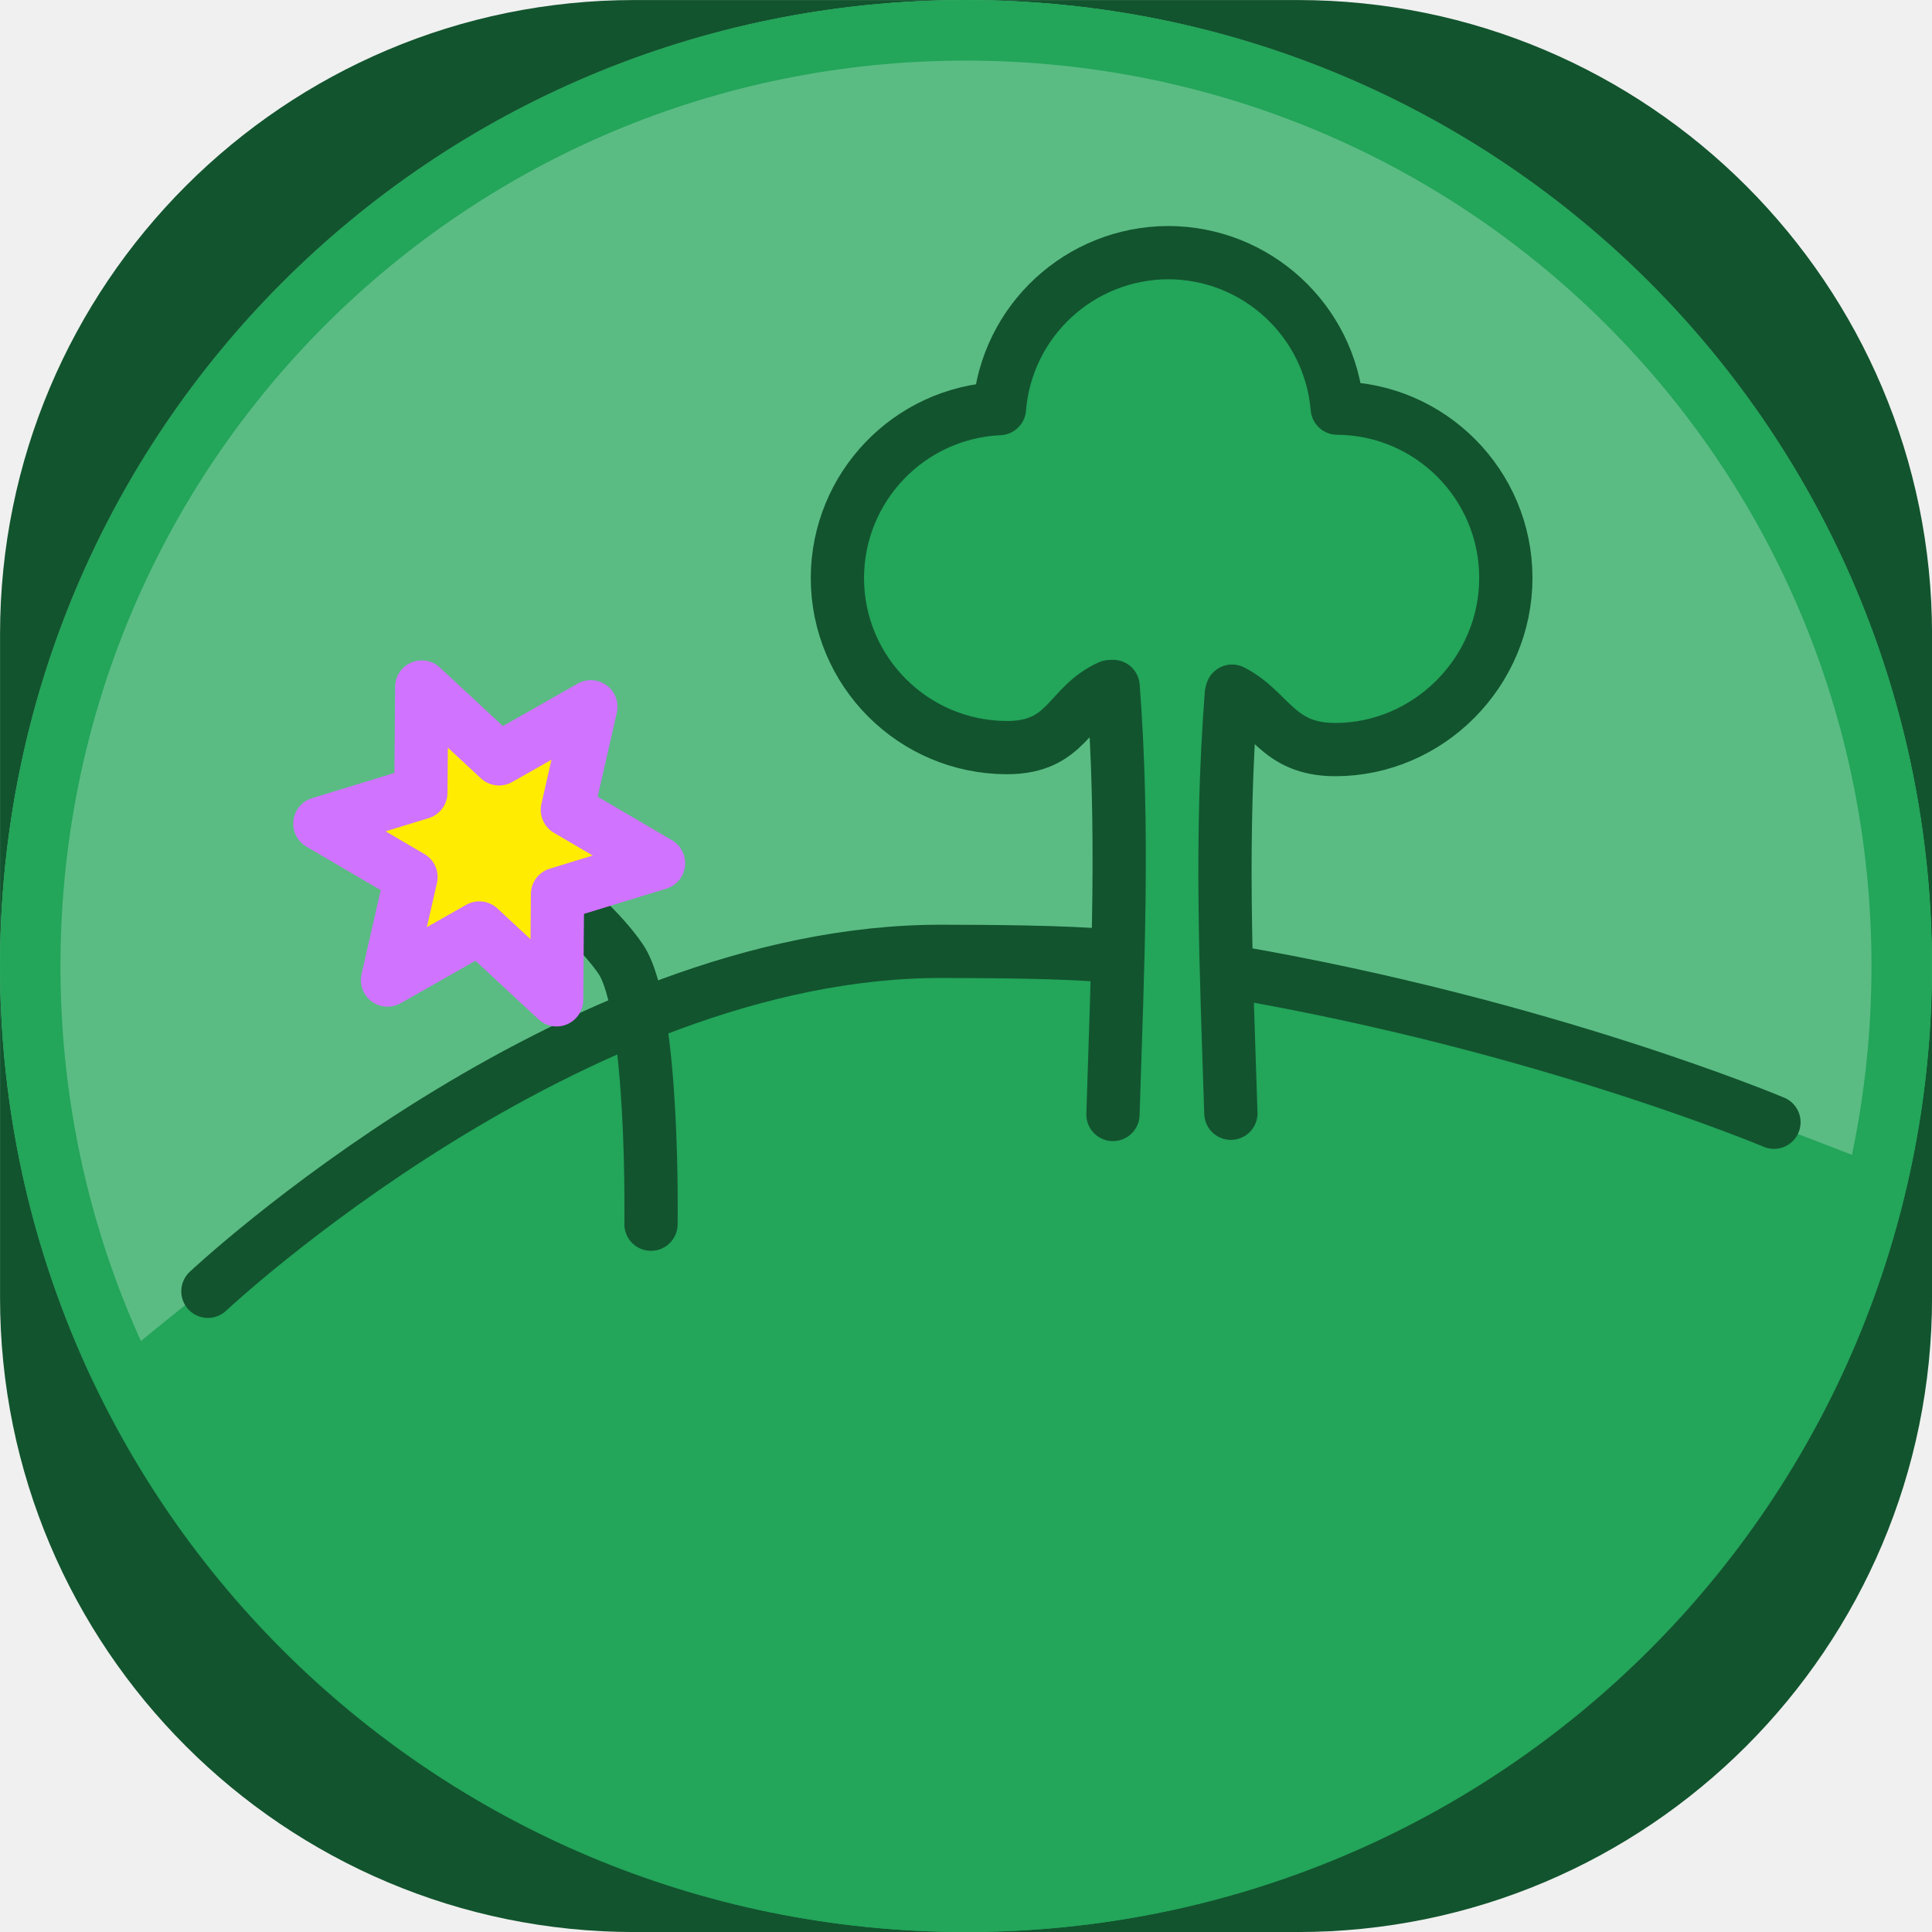
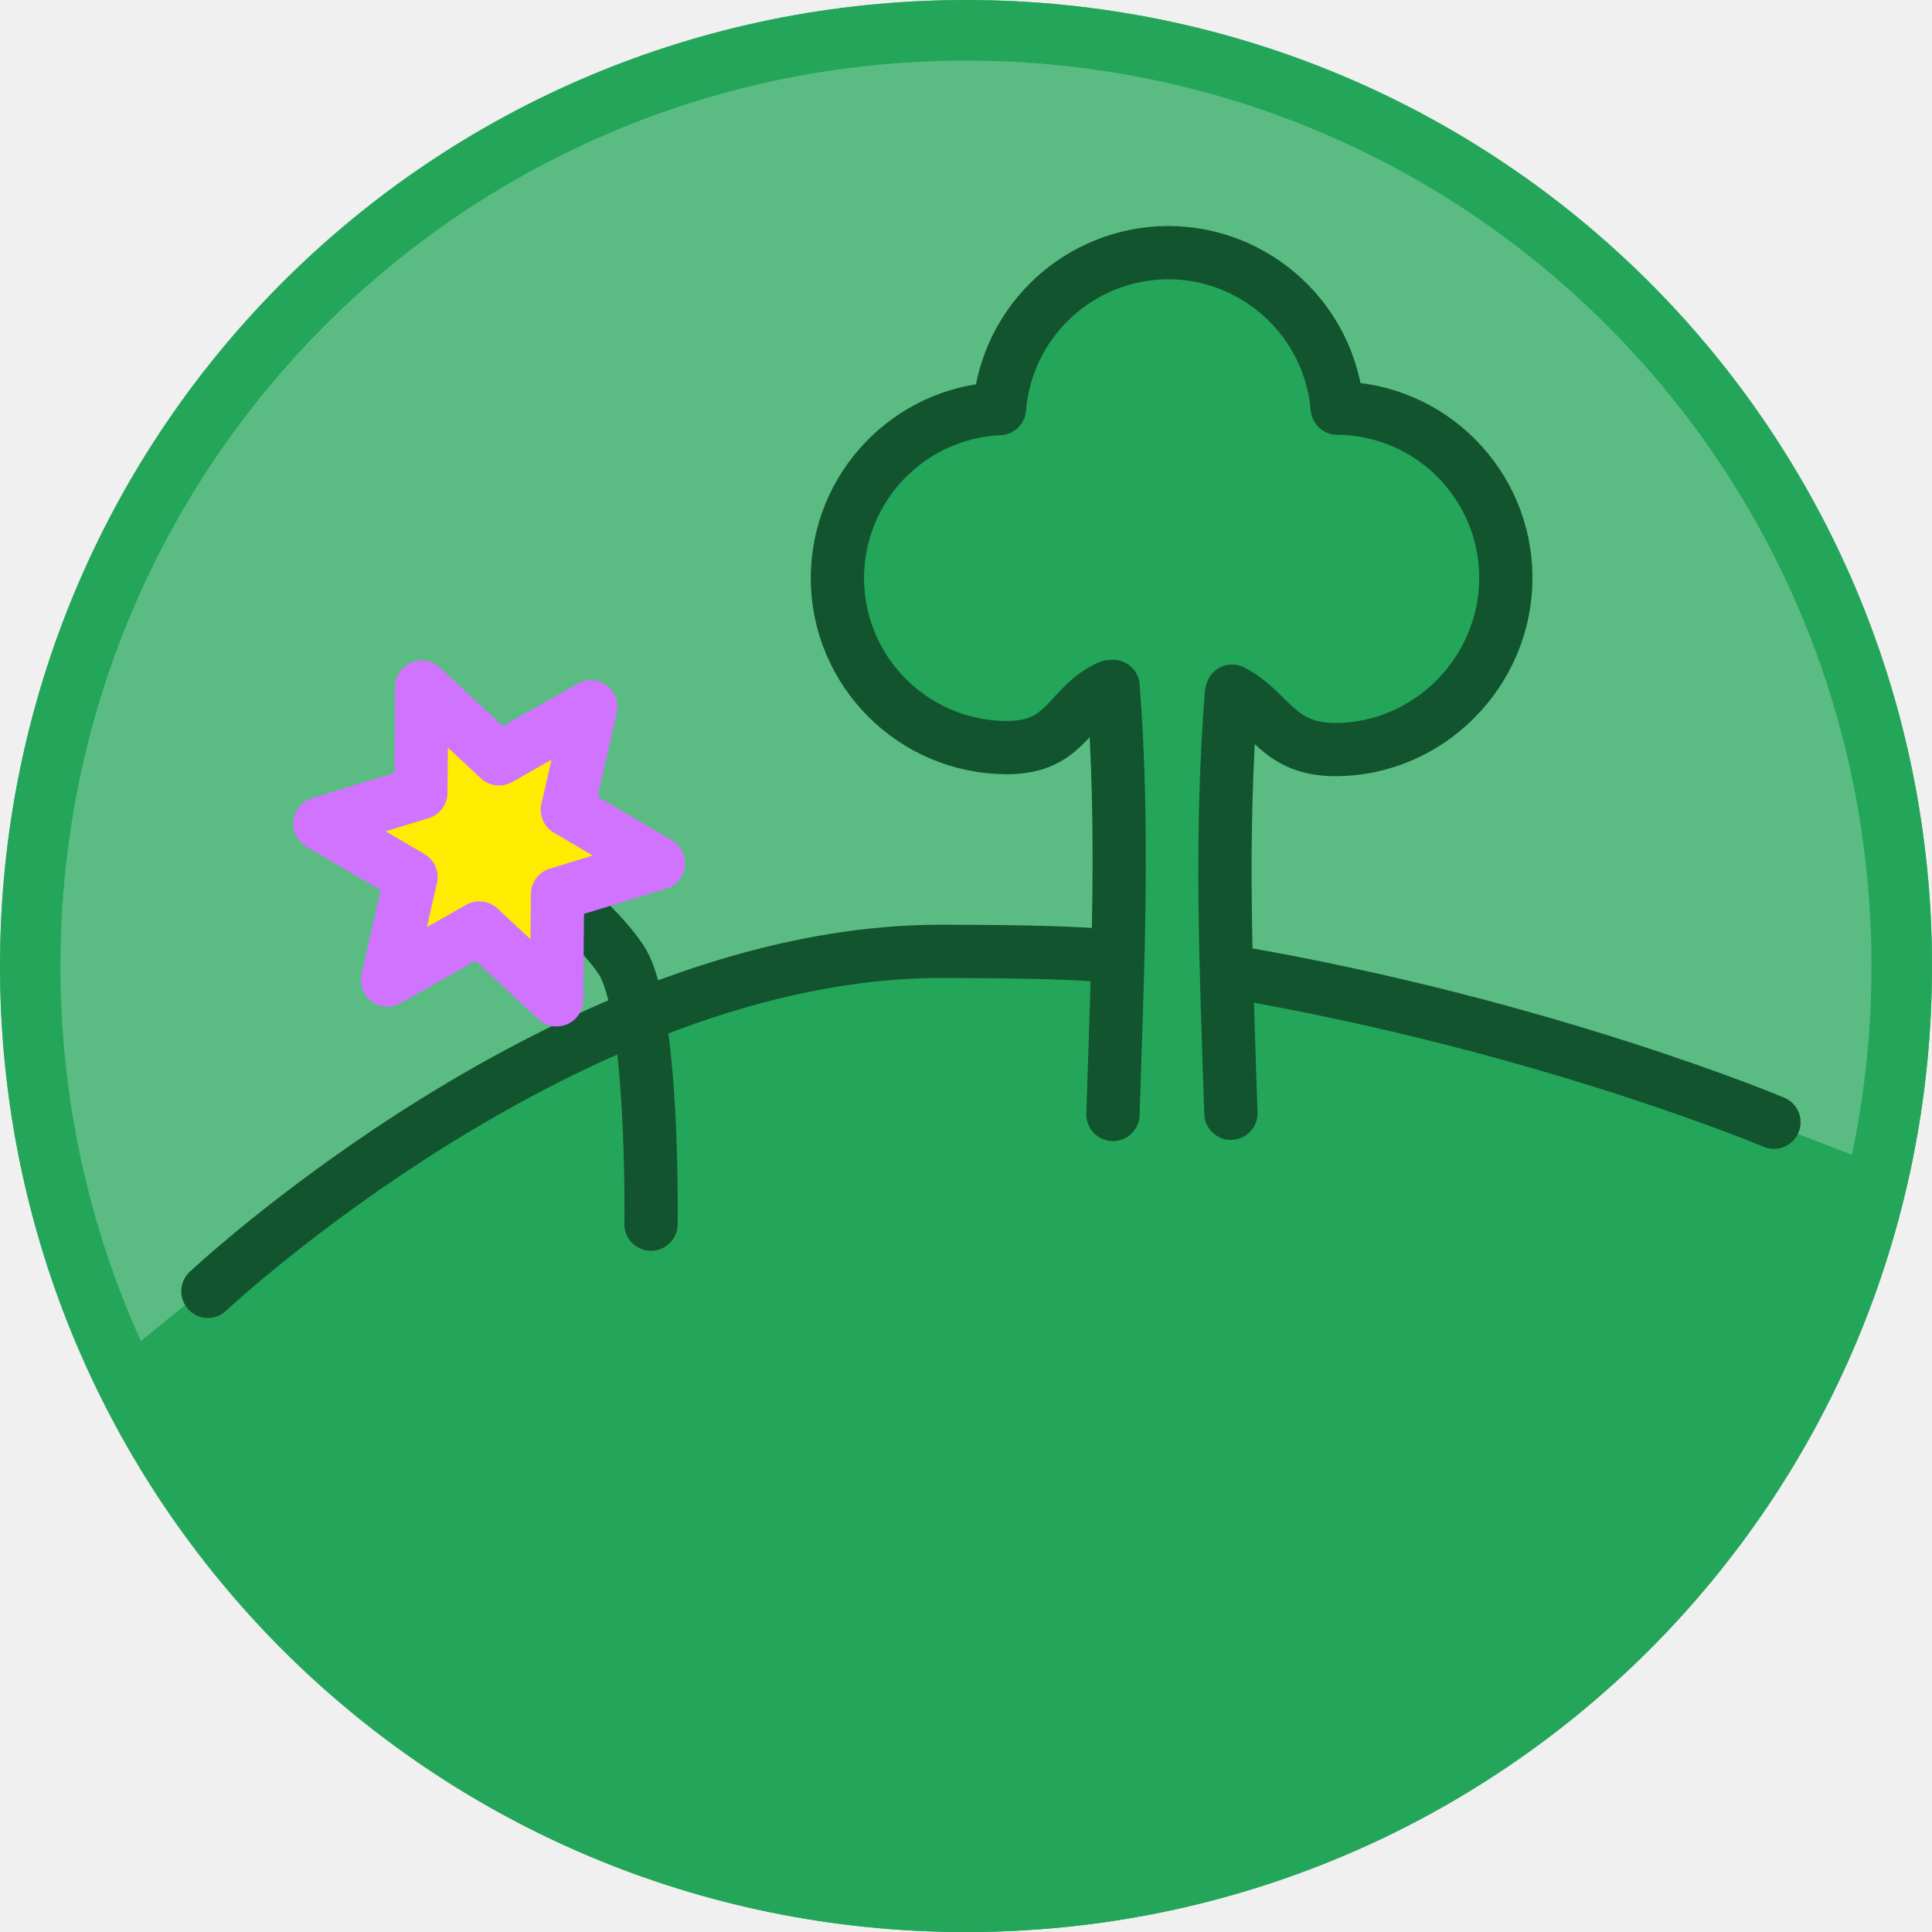
<svg xmlns="http://www.w3.org/2000/svg" width="12.697mm" height="12.697mm" viewBox="0 0 12.697 12.697" version="1.1" id="svg1" xml:space="preserve">
  <defs id="defs1" />
  <g id="layer2" transform="translate(-273.3027,4.771285)">
    <g id="g183">
-       <rect style="fill:#12542e;fill-opacity:1;stroke:none;stroke-width:3.6;stroke-linecap:round;stroke-linejoin:round" id="rect1" width="12.697" height="12.697" x="273.303" y="-4.771" ry="4.17" />
      <rect style="fill:#23a55a;fill-opacity:1;stroke:none;stroke-width:3.6;stroke-linecap:round;stroke-linejoin:round" id="rect5" width="12.697" height="12.697" x="273.303" y="-4.771" ry="6.349" />
      <path id="rect20" style="opacity:0.25;fill:#ffffff;fill-opacity:1;stroke:none;stroke-width:3.6;stroke-linecap:round;stroke-linejoin:round" d="m 279.652,-4.771 c -3.517,0 -6.349,2.832 -6.349,6.349 0,0.977 0.219,1.901 0.611,2.727 0.753,-0.635 3.302,-2.791 5.553,-2.786 0.326,7.237e-4 0.928,0.002 1.27,0.037 l -0.105,-1.592 -1.282,0.069 -0.574,-1.162 0.624,-0.919 0.476,-0.013 0.472,-0.913 1.262,-7.865e-4 0.508,0.905 1.065,0.551 -0.097,1.136 -0.978,0.602 -0.666,-0.181 c 0,0 -0.124,1.093 -0.032,1.48 0.033,0.136 0.212,0.126 0.22,0.154 1.91,0.328 3.633,1.078 4.217,1.288 0.098,-0.445 0.151,-0.907 0.151,-1.382 0,-3.517 -2.831,-6.349 -6.348,-6.349 z" />
      <path id="path181" style="fill:#23a55a;fill-opacity:1;stroke:none;stroke-width:3.6;stroke-linecap:round;stroke-linejoin:round" d="m 279.651,-4.771 c -3.517,0 -6.348,2.832 -6.348,6.349 0,3.517 2.831,6.348 6.348,6.348 3.517,0 6.348,-2.831 6.348,-6.348 0,-3.517 -2.831,-6.349 -6.348,-6.349 z m 0,0.398 c 3.297,0 5.951,2.654 5.951,5.951 0,3.297 -2.654,5.951 -5.951,5.951 -3.297,0 -5.951,-2.654 -5.951,-5.951 0,-3.297 2.654,-5.951 5.951,-5.951 z" />
      <path style="fill:none;fill-opacity:1;stroke:#12542e;stroke-width:0.35;stroke-linecap:round;stroke-linejoin:round;stroke-dasharray:none;stroke-opacity:1" d="m 274.669,3.715 c 0,0 2.385,-2.24 4.825,-2.234 0.287,6.381e-4 0.818,0.002 1.12,0.032 m 0.789,0.103 c 2.053,0.353 3.558,0.988 3.558,0.988" id="path8" />
      <path style="fill:none;fill-opacity:1;stroke:#12542e;stroke-width:0.35;stroke-linecap:round;stroke-linejoin:round;stroke-dasharray:none;stroke-opacity:1" d="m 281.395,-0.21 c -0.072,0.942 -0.036,1.75 -0.003,2.755" id="path10" />
      <path style="fill:none;fill-opacity:1;stroke:#12542e;stroke-width:0.35;stroke-linecap:round;stroke-linejoin:round;stroke-dasharray:none;stroke-opacity:1" d="m 280.618,-0.26 c 0.072,0.942 0.031,1.808 -10e-4,2.813" id="path11" />
      <path id="path12" style="fill:none;fill-opacity:1;stroke:#12542e;stroke-width:0.35;stroke-linecap:round;stroke-linejoin:round;stroke-dasharray:none;stroke-opacity:1" d="m 281.4,-0.229 c 0.251,0.129 0.296,0.383 0.677,0.384 0.616,5.518e-5 1.122,-0.512 1.122,-1.128 7e-5,-0.613 -0.495,-1.112 -1.108,-1.116 -0.049,-0.577 -0.532,-1.021 -1.111,-1.022 l -4e-5,3e-7 c -0.58,0.002 -1.062,0.447 -1.109,1.025 -0.595,0.027 -1.063,0.517 -1.065,1.112 -6e-5,0.616 0.499,1.115 1.115,1.116 0.4,-9.291e-4 0.398,-0.278 0.675,-0.401" />
      <path style="opacity:1;fill:none;fill-opacity:1;stroke:#12542e;stroke-width:0.35;stroke-linecap:round;stroke-linejoin:round;stroke-dasharray:none;stroke-opacity:1" d="m 277.581,3.274 c 0,0 0.023,-1.415 -0.199,-1.742 -0.209,-0.308 -0.725,-0.678 -0.725,-0.678" id="path20" />
      <path style="opacity:1;fill:#ffec00;fill-opacity:1;stroke:#d073ff;stroke-width:0.172;stroke-linecap:round;stroke-linejoin:round;stroke-dasharray:none;stroke-opacity:1" id="path21" d="m 277.035,1.249 -0.318,-0.124 -0.214,0.266 -0.052,-0.337 -0.337,-0.052 0.266,-0.214 -0.124,-0.318 0.318,0.124 0.214,-0.266 0.052,0.337 0.337,0.052 -0.266,0.214 z" transform="matrix(1.595535,-1.261764,1.261764,1.595535,-165.9645,348.4616)" />
    </g>
  </g>
</svg>
